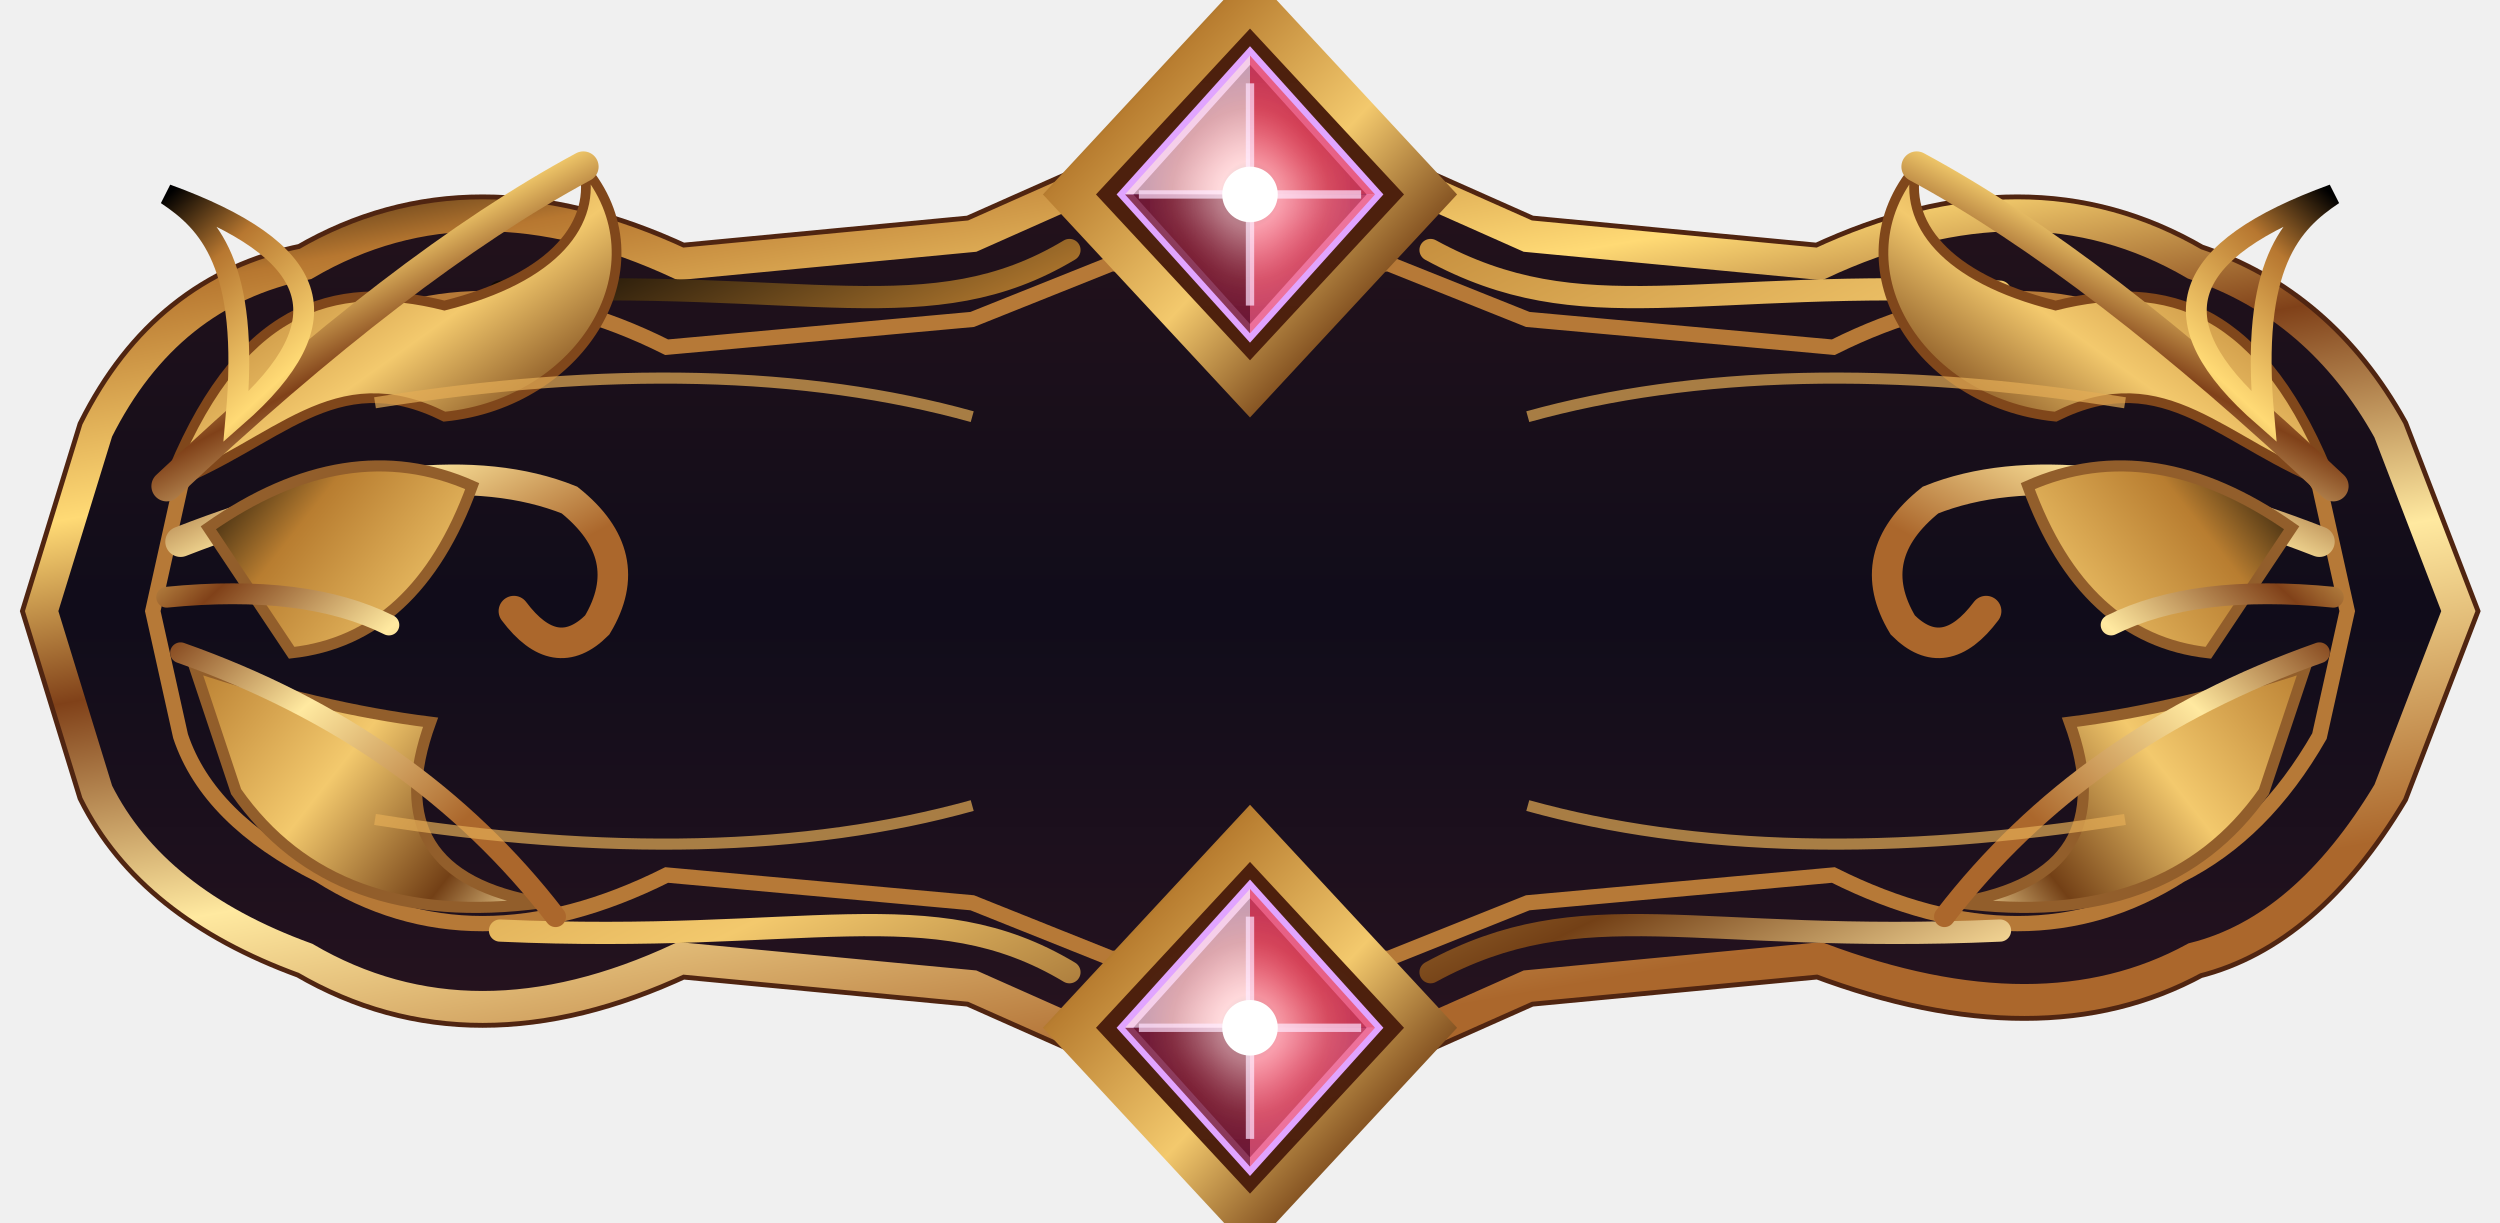
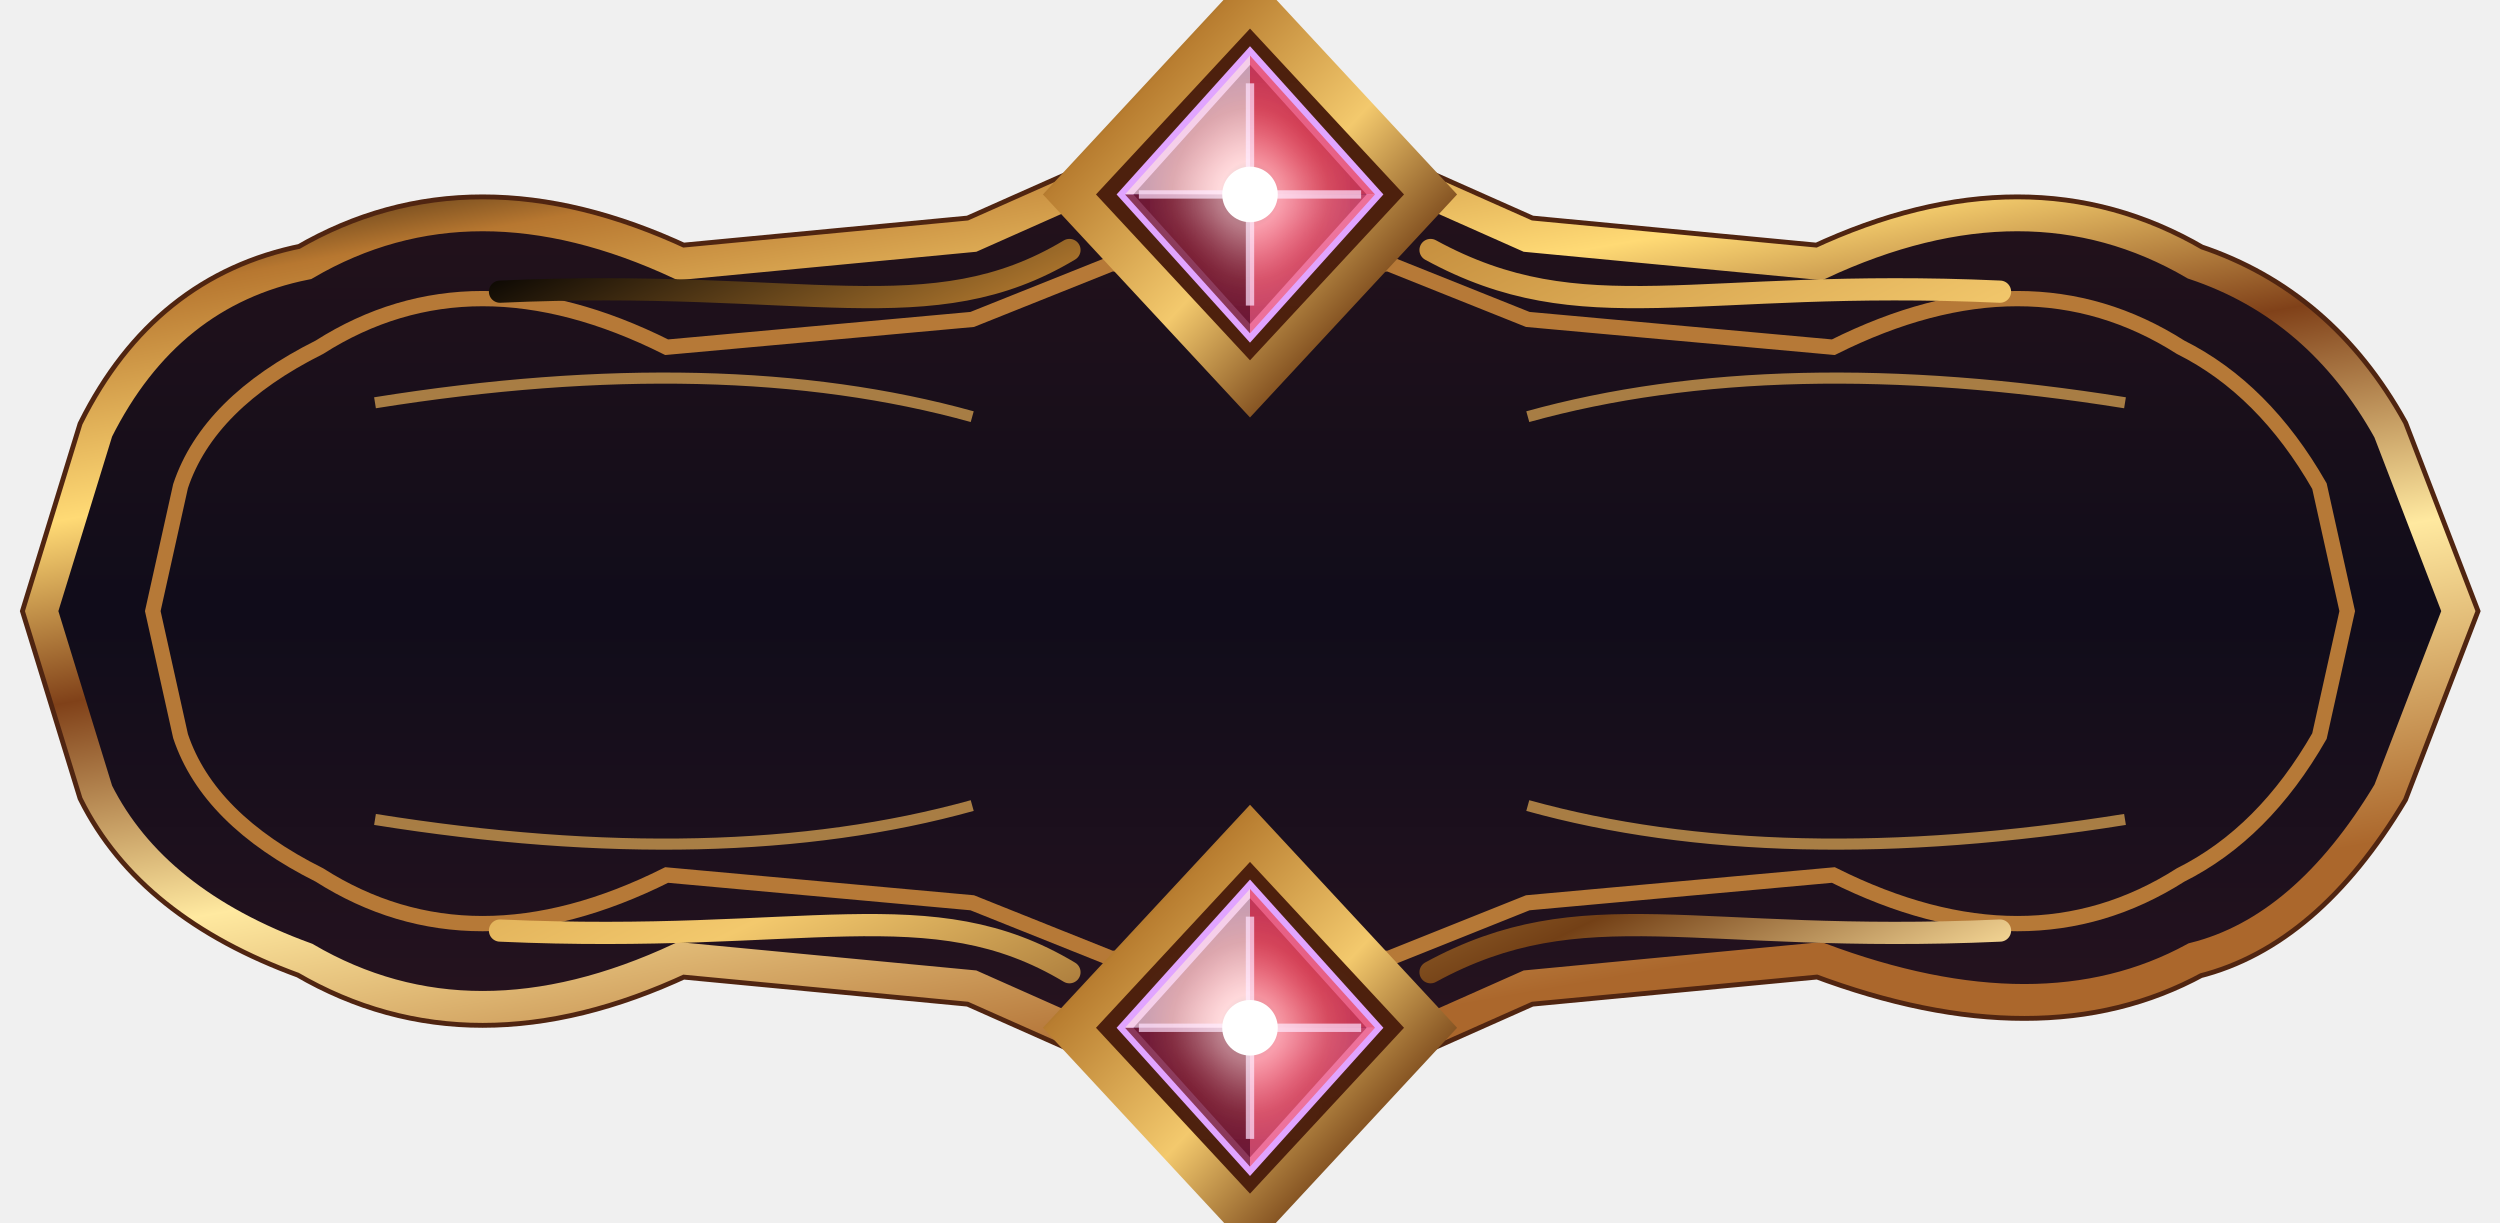
<svg xmlns="http://www.w3.org/2000/svg" viewBox="0 0 180 88" fill="none" role="img" aria-label="Premium Gothic gold frame with two ruby gems">
  <defs>
    <linearGradient id="gold" x1="0" y1="0" x2="0.5" y2="1">
      <stop stop-color="#ffffff0ae" />
      <stop offset=".12" stop-color="#b77730" />
      <stop offset=".32" stop-color="#ffda75" />
      <stop offset=".49" stop-color="#804119" />
      <stop offset=".71" stop-color="#ffe9a0" />
      <stop offset="1" stop-color="#ab672c" />
    </linearGradient>
    <linearGradient id="metal" x1="0" y1="0" x2="1" y2="1">
      <stop stop-color="#ffffff4c6" />
      <stop offset=".22" stop-color="#b87d30" />
      <stop offset=".55" stop-color="#f3c96d" />
      <stop offset=".83" stop-color="#734016" />
      <stop offset="1" stop-color="#ffe3a0" />
    </linearGradient>
    <linearGradient id="face" x1="0" y1="0" x2="0" y2="1">
      <stop stop-color="#24121b" />
      <stop offset=".5" stop-color="#100c1a" />
      <stop offset="1" stop-color="#27131f" />
    </linearGradient>
    <radialGradient id="gem">
      <stop stop-color="#ffffff7f2" />
      <stop offset=".24" stop-color="#ff8093" />
      <stop offset=".62" stop-color="#8c1937" />
      <stop offset="1" stop-color="#36065e" />
    </radialGradient>
    <filter id="aura" x="-40%" y="-50%" width="180%" height="200%">
      <feGaussianBlur stdDeviation="2" />
    </filter>
    <g id="stone">
      <path d="M0-14 13 0 0 14-13 0Z" fill="#4d200d" stroke="url(#metal)" stroke-width="2.8" />
      <path d="M0-10 9 0 0 10-9 0Z" fill="url(#gem)" stroke="#e1a4ff" stroke-width=".9" />
      <path d="M0-10 9 0 0 0Z" fill="#e9465a" opacity=".75" />
      <path d="M0-10-9 0H0Z" fill="#ffe2df" opacity=".68" />
      <path d="M-9 0 0 10V0Z" fill="#741b30" opacity=".8" />
      <path d="M9 0 0 10V0Z" fill="#f15b73" opacity=".72" />
      <path d="M0-8V8M-8 0H8" stroke="#ffe1ff" stroke-width=".6" opacity=".7" />
      <path d="M-4 0H4M0-4V4" stroke="#ffffff" stroke-width="1.5" stroke-linecap="round" filter="url(#aura)" />
      <circle r="2" fill="#ffffff" />
    </g>
-     <g id="leaf">
-       <path d="M12 35C17 22 24 20 32 22 40 20 43 16 42 12 48 19 42 29 32 30 24 26 20 32 12 35Z" fill="url(#metal)" stroke="#80471b" stroke-width=".7" />
-       <path d="M12 35Q29 19 42 12M13 39Q31 32 41 36Q46 40 43 45 40 48 37 44" stroke="url(#gold)" stroke-width="2.2" stroke-linecap="round" />
-       <path d="M15 38Q25 31 34 35Q30 46 21 47L15 38ZM14 48Q23 51 31 52Q27 63 39 65Q24 67 17 57Z" fill="url(#metal)" stroke="#925e2b" stroke-width=".8" />
-       <path d="M13 47Q30 53 40 66M12 43Q22 42 28 45M17 30C18 19 15 16 12 14 23 18 25 23 17 30Z" stroke="url(#gold)" stroke-width="1.5" stroke-linecap="round" />
-       <path d="M13 35Q23 27 32 25M17 56Q25 62 33 63" stroke="#ffffff2be" stroke-width=".7" opacity=".9" />
-     </g>
  </defs>
  <path d="M22 19Q34 12 49 19L70 17 79 13H101L110 17 131 19Q146 12 158 19Q167 22 172 31L177 44 172 57Q166 67 158 69Q147 75 131 69L110 71 101 75H79L70 71 49 69Q34 76 22 69Q11 65 7 57L3 44 7 31Q12 21 22 19Z" fill="#150d18" stroke="#502511" stroke-width="3" />
  <path d="M22 19Q34 12 49 19L70 17 79 13H101L110 17 131 19Q146 12 158 19Q167 22 172 31L177 44 172 57Q166 67 158 69Q147 75 131 69L110 71 101 75H79L70 71 49 69Q34 76 22 69Q11 65 7 57L3 44 7 31Q12 21 22 19Z" fill="url(#face)" stroke="url(#gold)" stroke-width="2.3" />
  <path d="M23 25Q34 18 48 25L70 23 80 19H100L110 23 132 25Q146 18 157 25Q163 28 167 35L169 44 167 53Q163 60 157 63Q146 70 132 63L110 65 100 69H80L70 65 48 63Q34 70 23 63Q15 59 13 53L11 44 13 35Q15 29 23 25Z" stroke="#b67937" stroke-width="1.1" />
  <path d="M36 21C58 20 67 24 77 18M103 18C114 24 122 20 144 21M36 67C58 68 67 64 77 70M103 70C114 64 122 68 144 67" stroke="url(#metal)" stroke-width="1.6" stroke-linecap="round" />
-   <use href="#leaf" />
-   <use href="#leaf" transform="translate(180 0) scale(-1 1)" />
  <use href="#stone" x="90" y="14" />
  <use href="#stone" x="90" y="74" />
  <path d="M27 29Q52 25 70 30M110 30Q128 25 153 29M27 59Q52 63 70 58M110 58Q128 63 153 59" stroke="#e4ad55" stroke-width=".8" opacity=".7" />
</svg>
